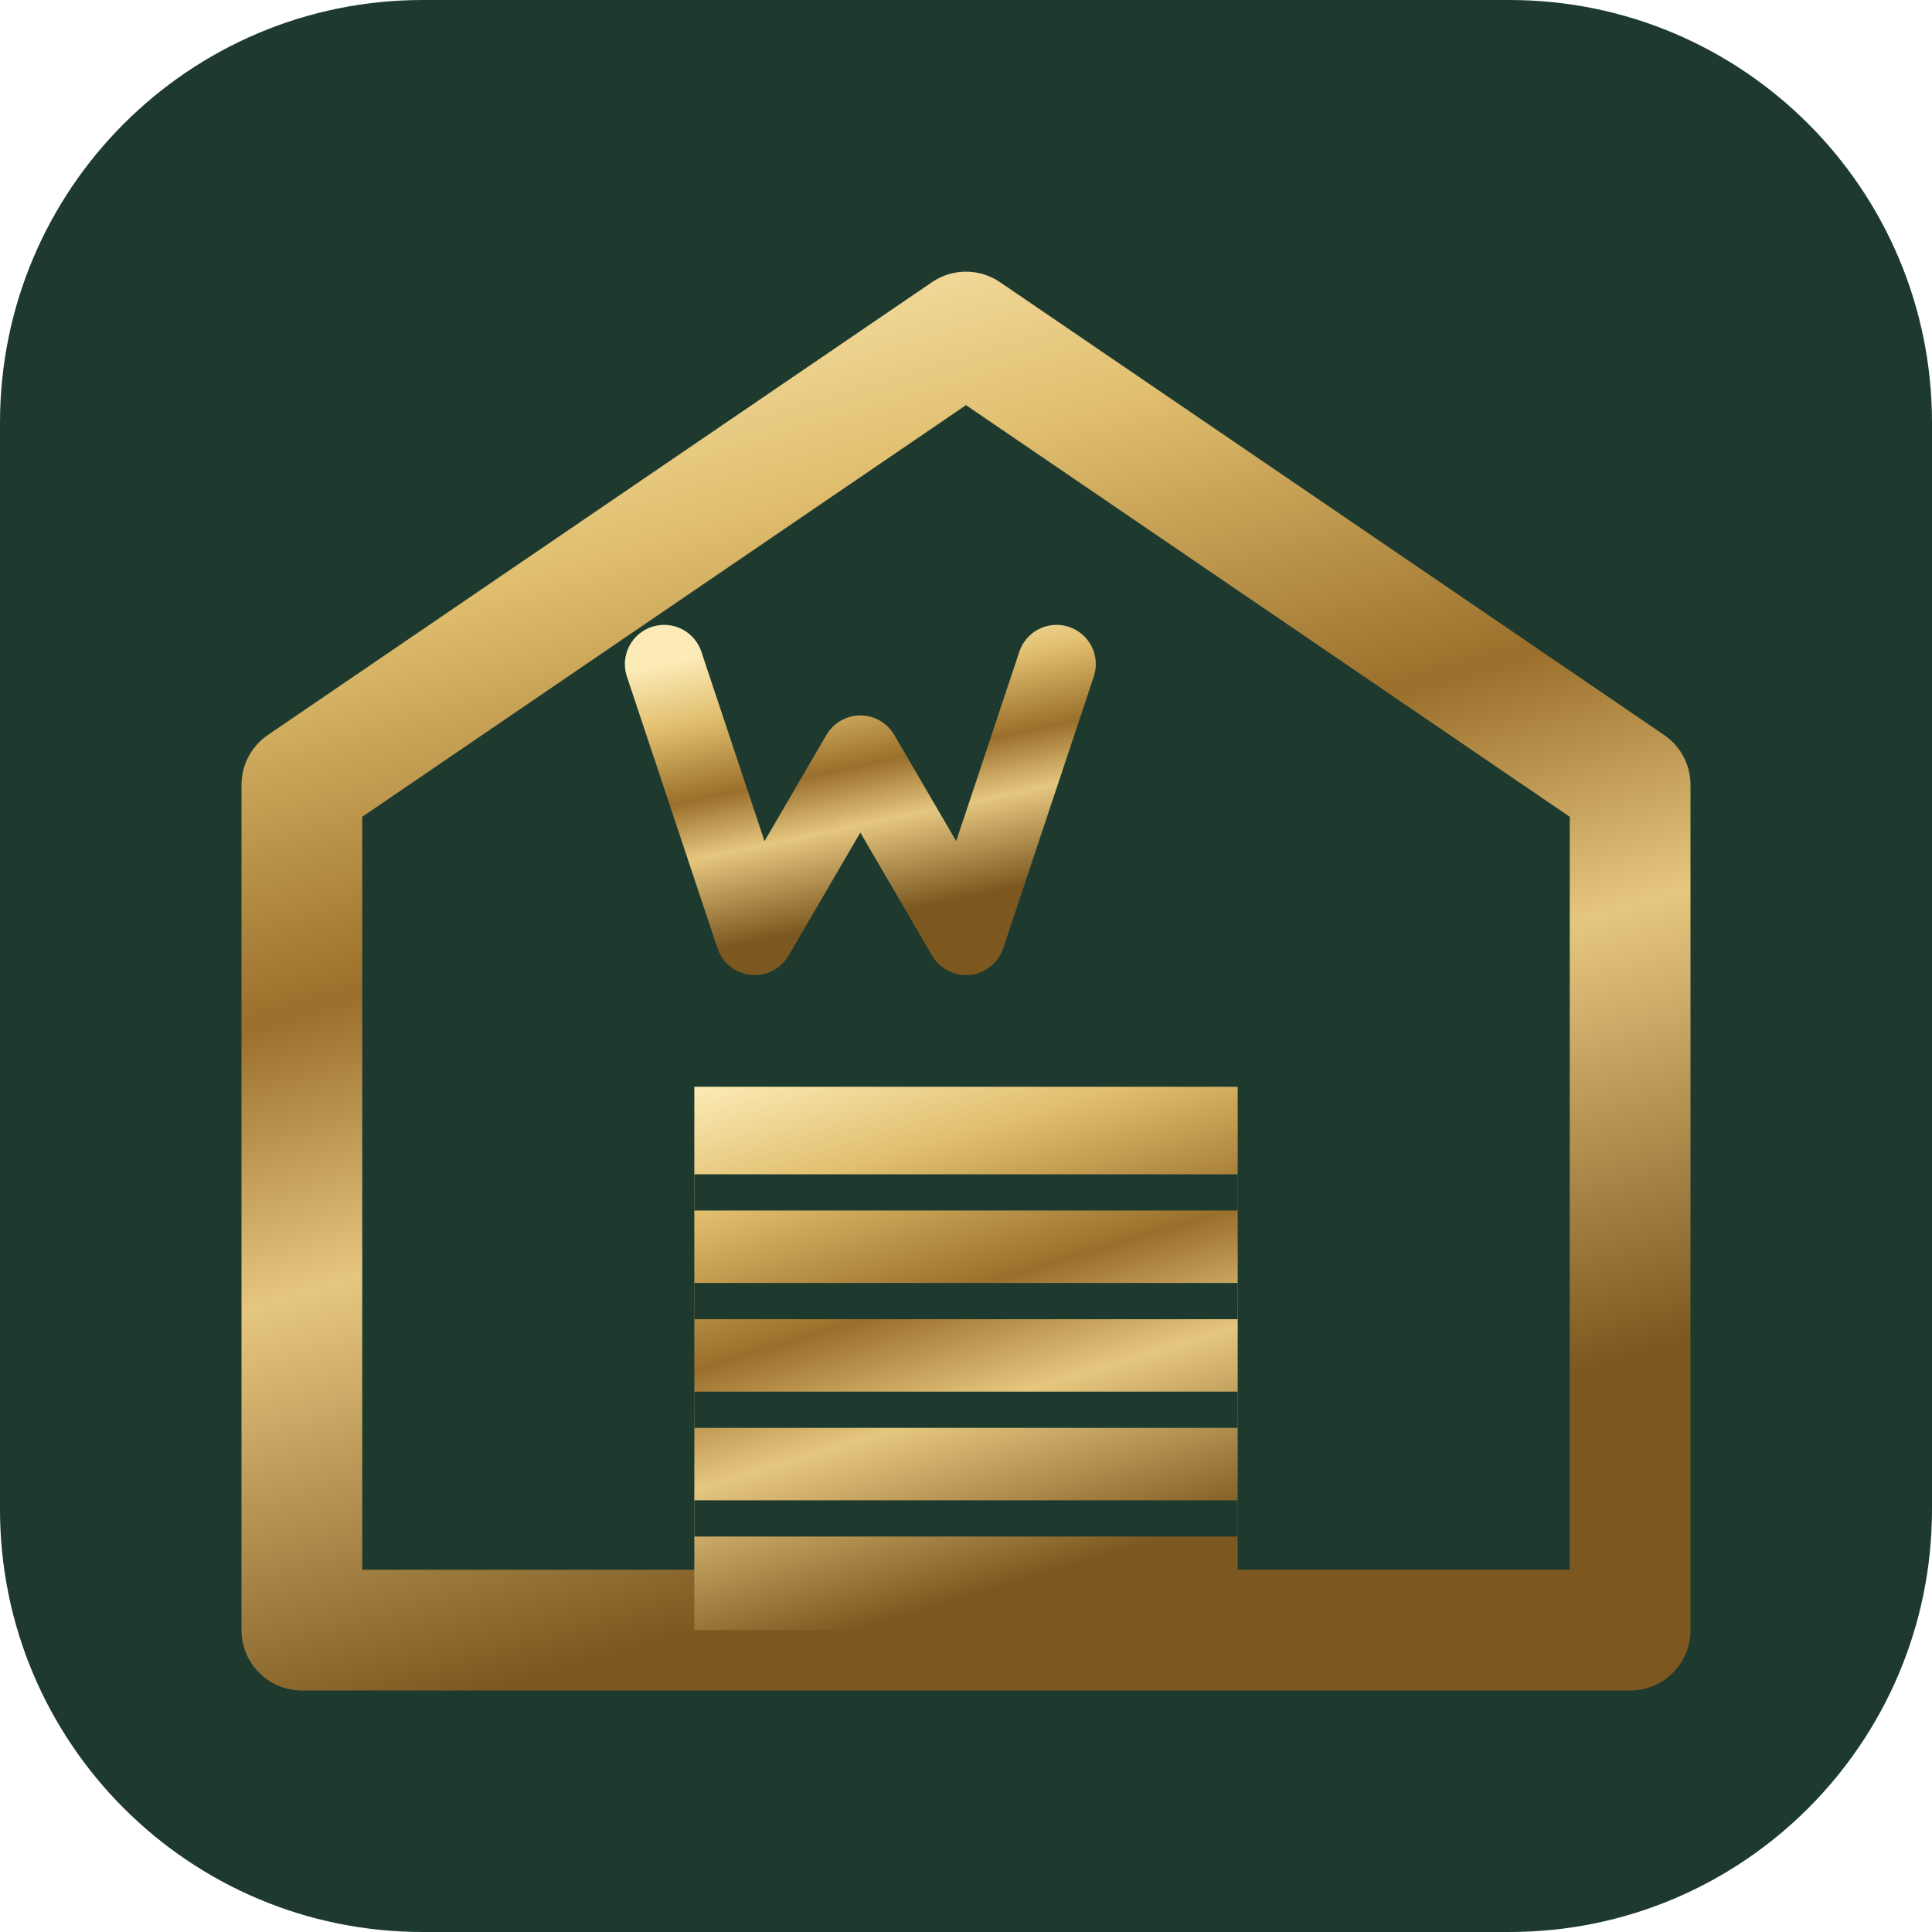
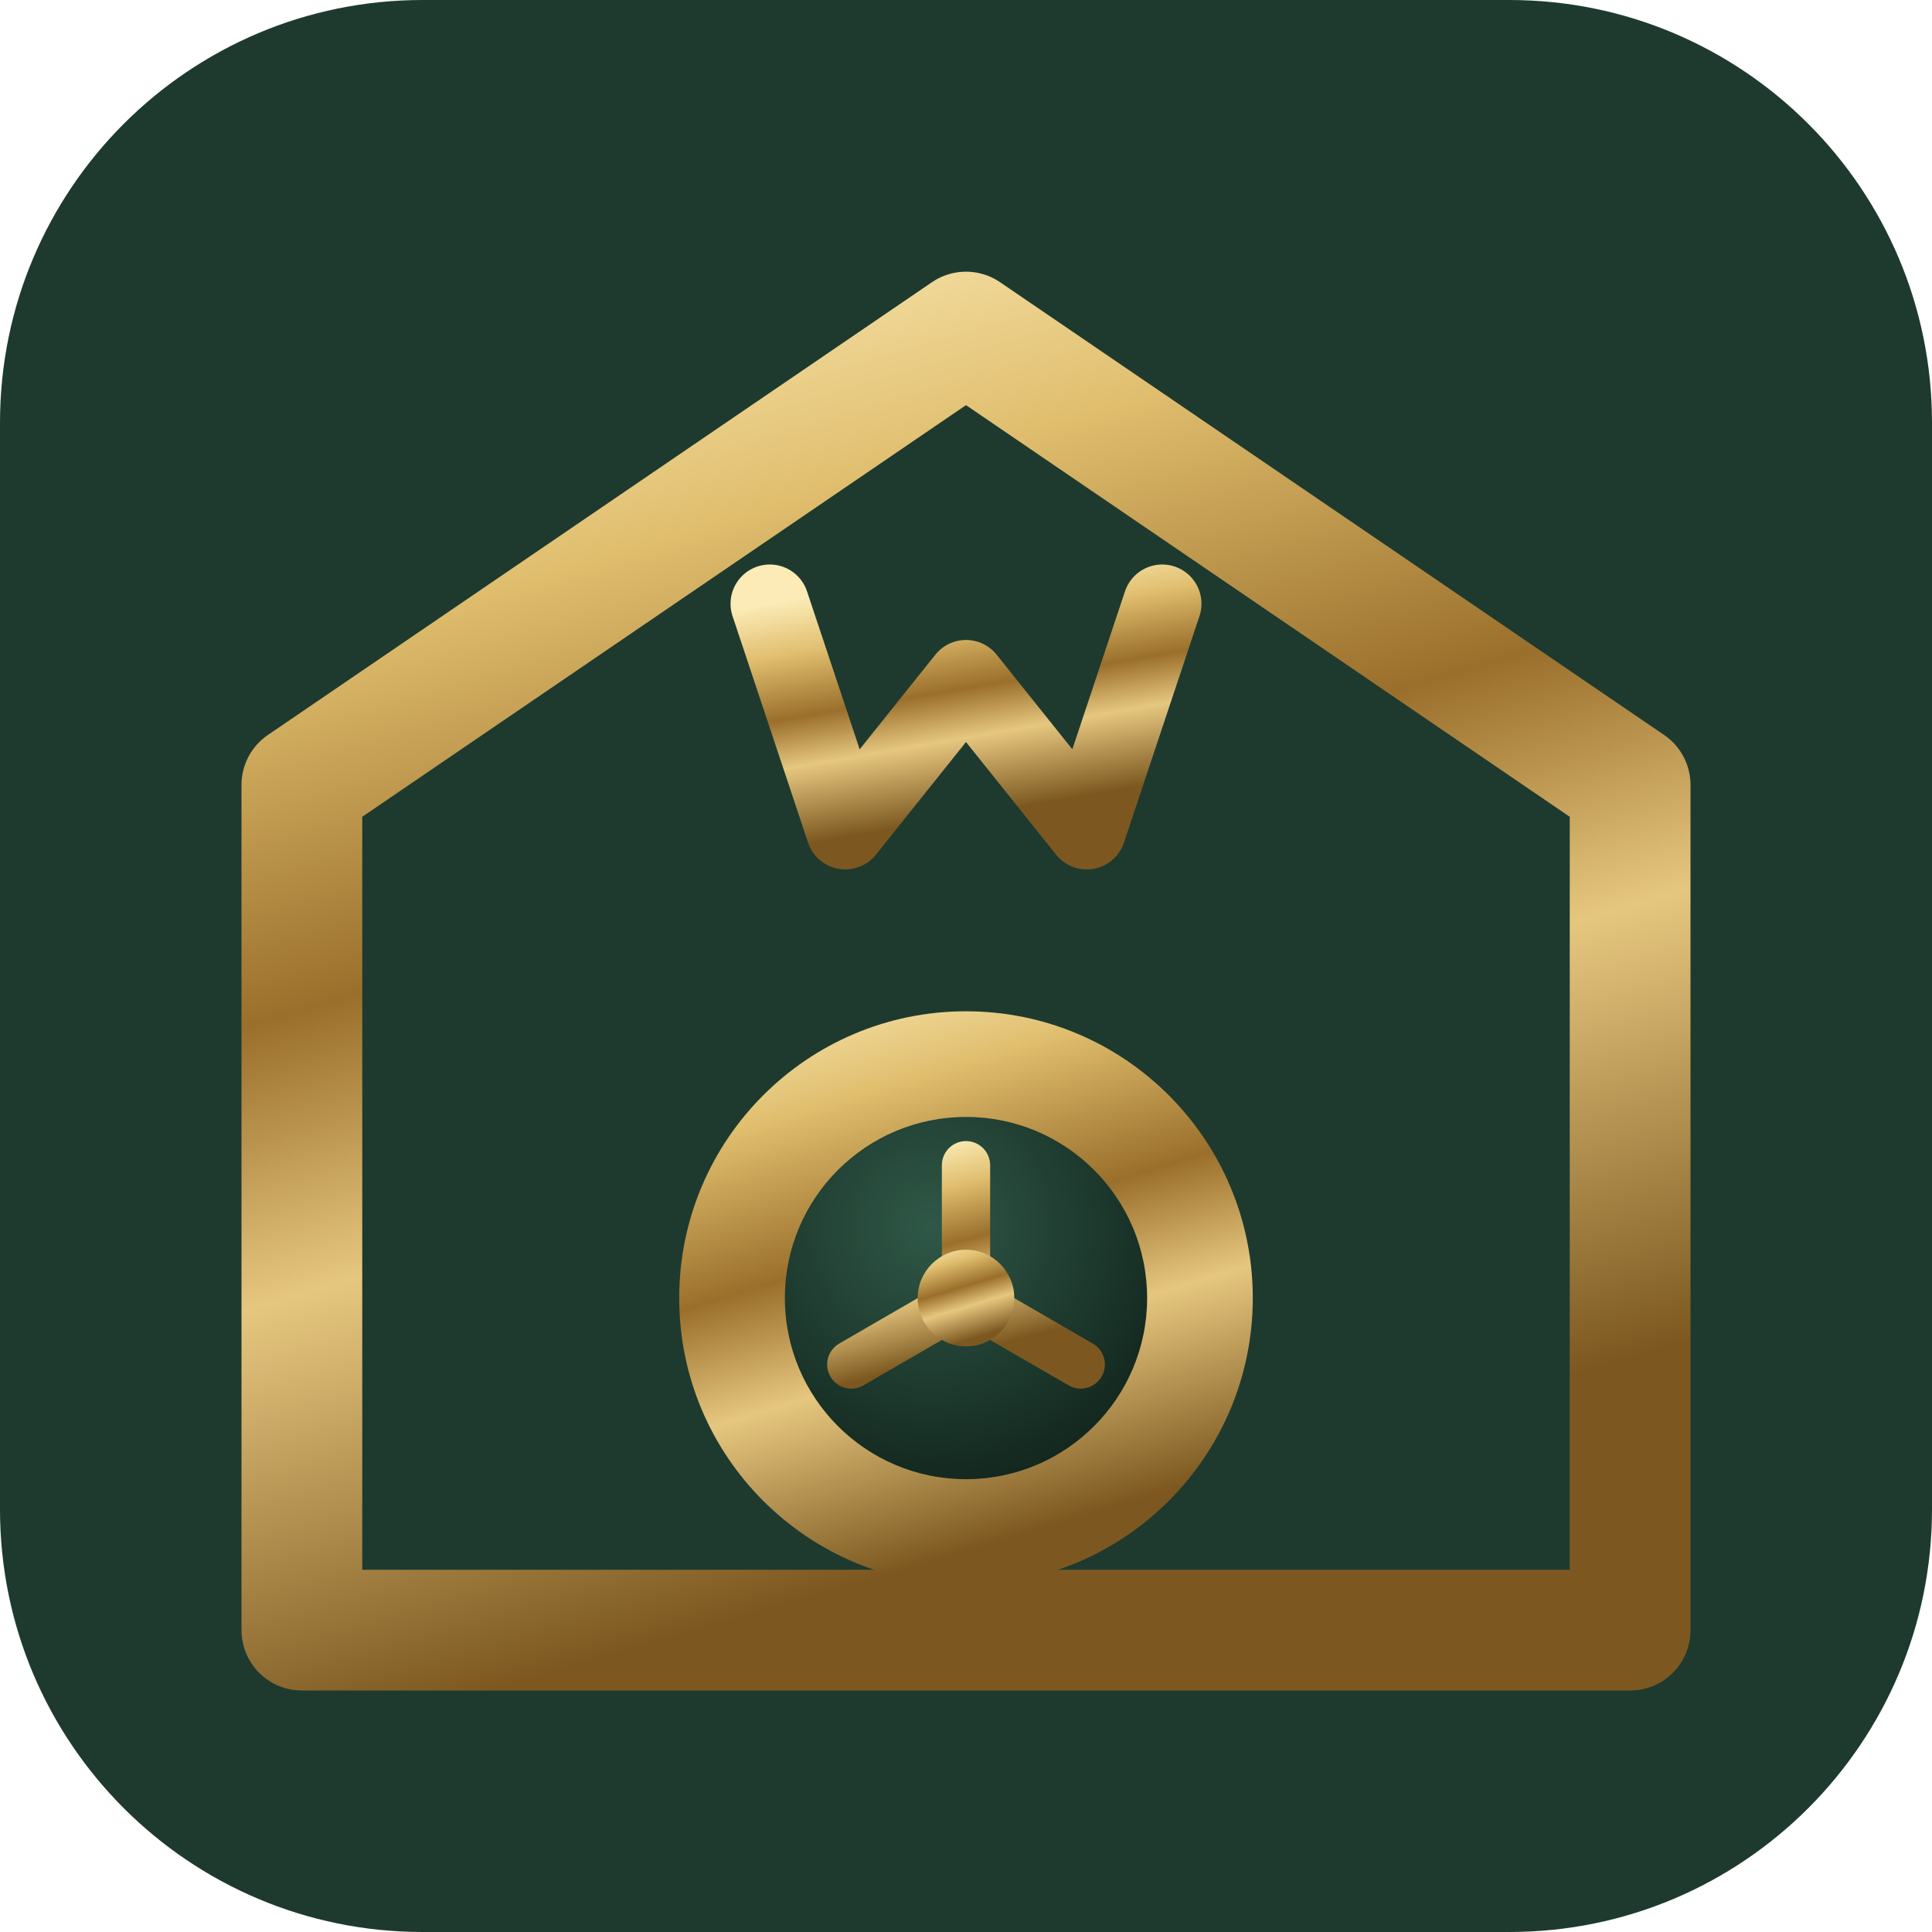
<svg xmlns="http://www.w3.org/2000/svg" viewBox="0 0 64 64">
  <defs>
    <linearGradient id="fgold" x1="0" y1="0" x2="0.3" y2="1">
      <stop offset="0" stop-color="#FCEBB6" />
      <stop offset="0.22" stop-color="#E0BE6E" />
      <stop offset="0.48" stop-color="#9A6F2B" />
      <stop offset="0.68" stop-color="#E6C77F" />
      <stop offset="1" stop-color="#7C5820" />
    </linearGradient>
    <linearGradient id="fgoldR" x1="0.3" y1="1" x2="0" y2="0">
      <stop offset="0" stop-color="#FCEBB6" />
      <stop offset="0.3" stop-color="#D8B465" />
      <stop offset="0.6" stop-color="#8F6626" />
      <stop offset="1" stop-color="#E9CB84" />
    </linearGradient>
    <radialGradient id="fface" cx="0.38" cy="0.32" r="0.75">
      <stop offset="0" stop-color="#F6DE9E" />
      <stop offset="0.55" stop-color="#C79F55" />
      <stop offset="1" stop-color="#8A6424" />
    </radialGradient>
    <radialGradient id="fenamel" cx="0.4" cy="0.3" r="0.8">
      <stop offset="0" stop-color="#2F5847" />
      <stop offset="1" stop-color="#10221A" />
    </radialGradient>
    <radialGradient id="fbolt" cx="0.35" cy="0.3" r="0.7">
      <stop offset="0" stop-color="#FFF1C4" />
      <stop offset="0.5" stop-color="#B88E45" />
      <stop offset="1" stop-color="#5E4216" />
    </radialGradient>
    <filter id="fsh" x="-20%" y="-20%" width="140%" height="140%">
      <feDropShadow dx="0" dy="6" stdDeviation="7" flood-color="#000" flood-opacity="0.45" />
    </filter>
    <filter id="fin" x="-10%" y="-10%" width="120%" height="120%">
      <feDropShadow dx="0" dy="2" stdDeviation="2" flood-color="#000" flood-opacity="0.5" />
    </filter>
  </defs>
  <rect width="64" height="64" rx="14" fill="#1E3A2F" />
  <path d="M10 26 L32 11 L54 26 V54 H10 Z" fill="none" stroke="url(#fgold)" stroke-width="4" stroke-linejoin="round" />
-   <path d="M22 22 L25 31 L28.5 25 L32 31 L35 22" fill="none" stroke="url(#fgold)" stroke-width="2.6" stroke-linejoin="round" stroke-linecap="round" transform="translate(0 0)" />
-   <rect x="23" y="36" width="18" height="18" fill="url(#fgold)" />
-   <path d="M23 39.5 H41" stroke="#1E3A2F" stroke-width="1.2" />
-   <path d="M23 43.1 H41" stroke="#1E3A2F" stroke-width="1.2" />
-   <path d="M23 46.7 H41" stroke="#1E3A2F" stroke-width="1.2" />
-   <path d="M23 50.3 H41" stroke="#1E3A2F" stroke-width="1.2" />
+   <path d="M25.5 20 L28 27.5 L32 22.5 L36 27.5 L38.5 20" fill="none" stroke="url(#fgold)" stroke-width="2.6" stroke-linejoin="round" stroke-linecap="round" transform="translate(0 0)" />
+   <circle cx="32" cy="43" r="9.5" fill="url(#fgold)" />
+   <circle cx="32" cy="43" r="6" fill="url(#fenamel)" />
+   <path d="M32 43 L32 38.6 M32 43 L35.8 45.2 M32 43 L28.2 45.2" stroke="url(#fgold)" stroke-width="1.6" stroke-linecap="round" />
+   <circle cx="32" cy="43" r="1.6" fill="url(#fgold)" />
</svg>
